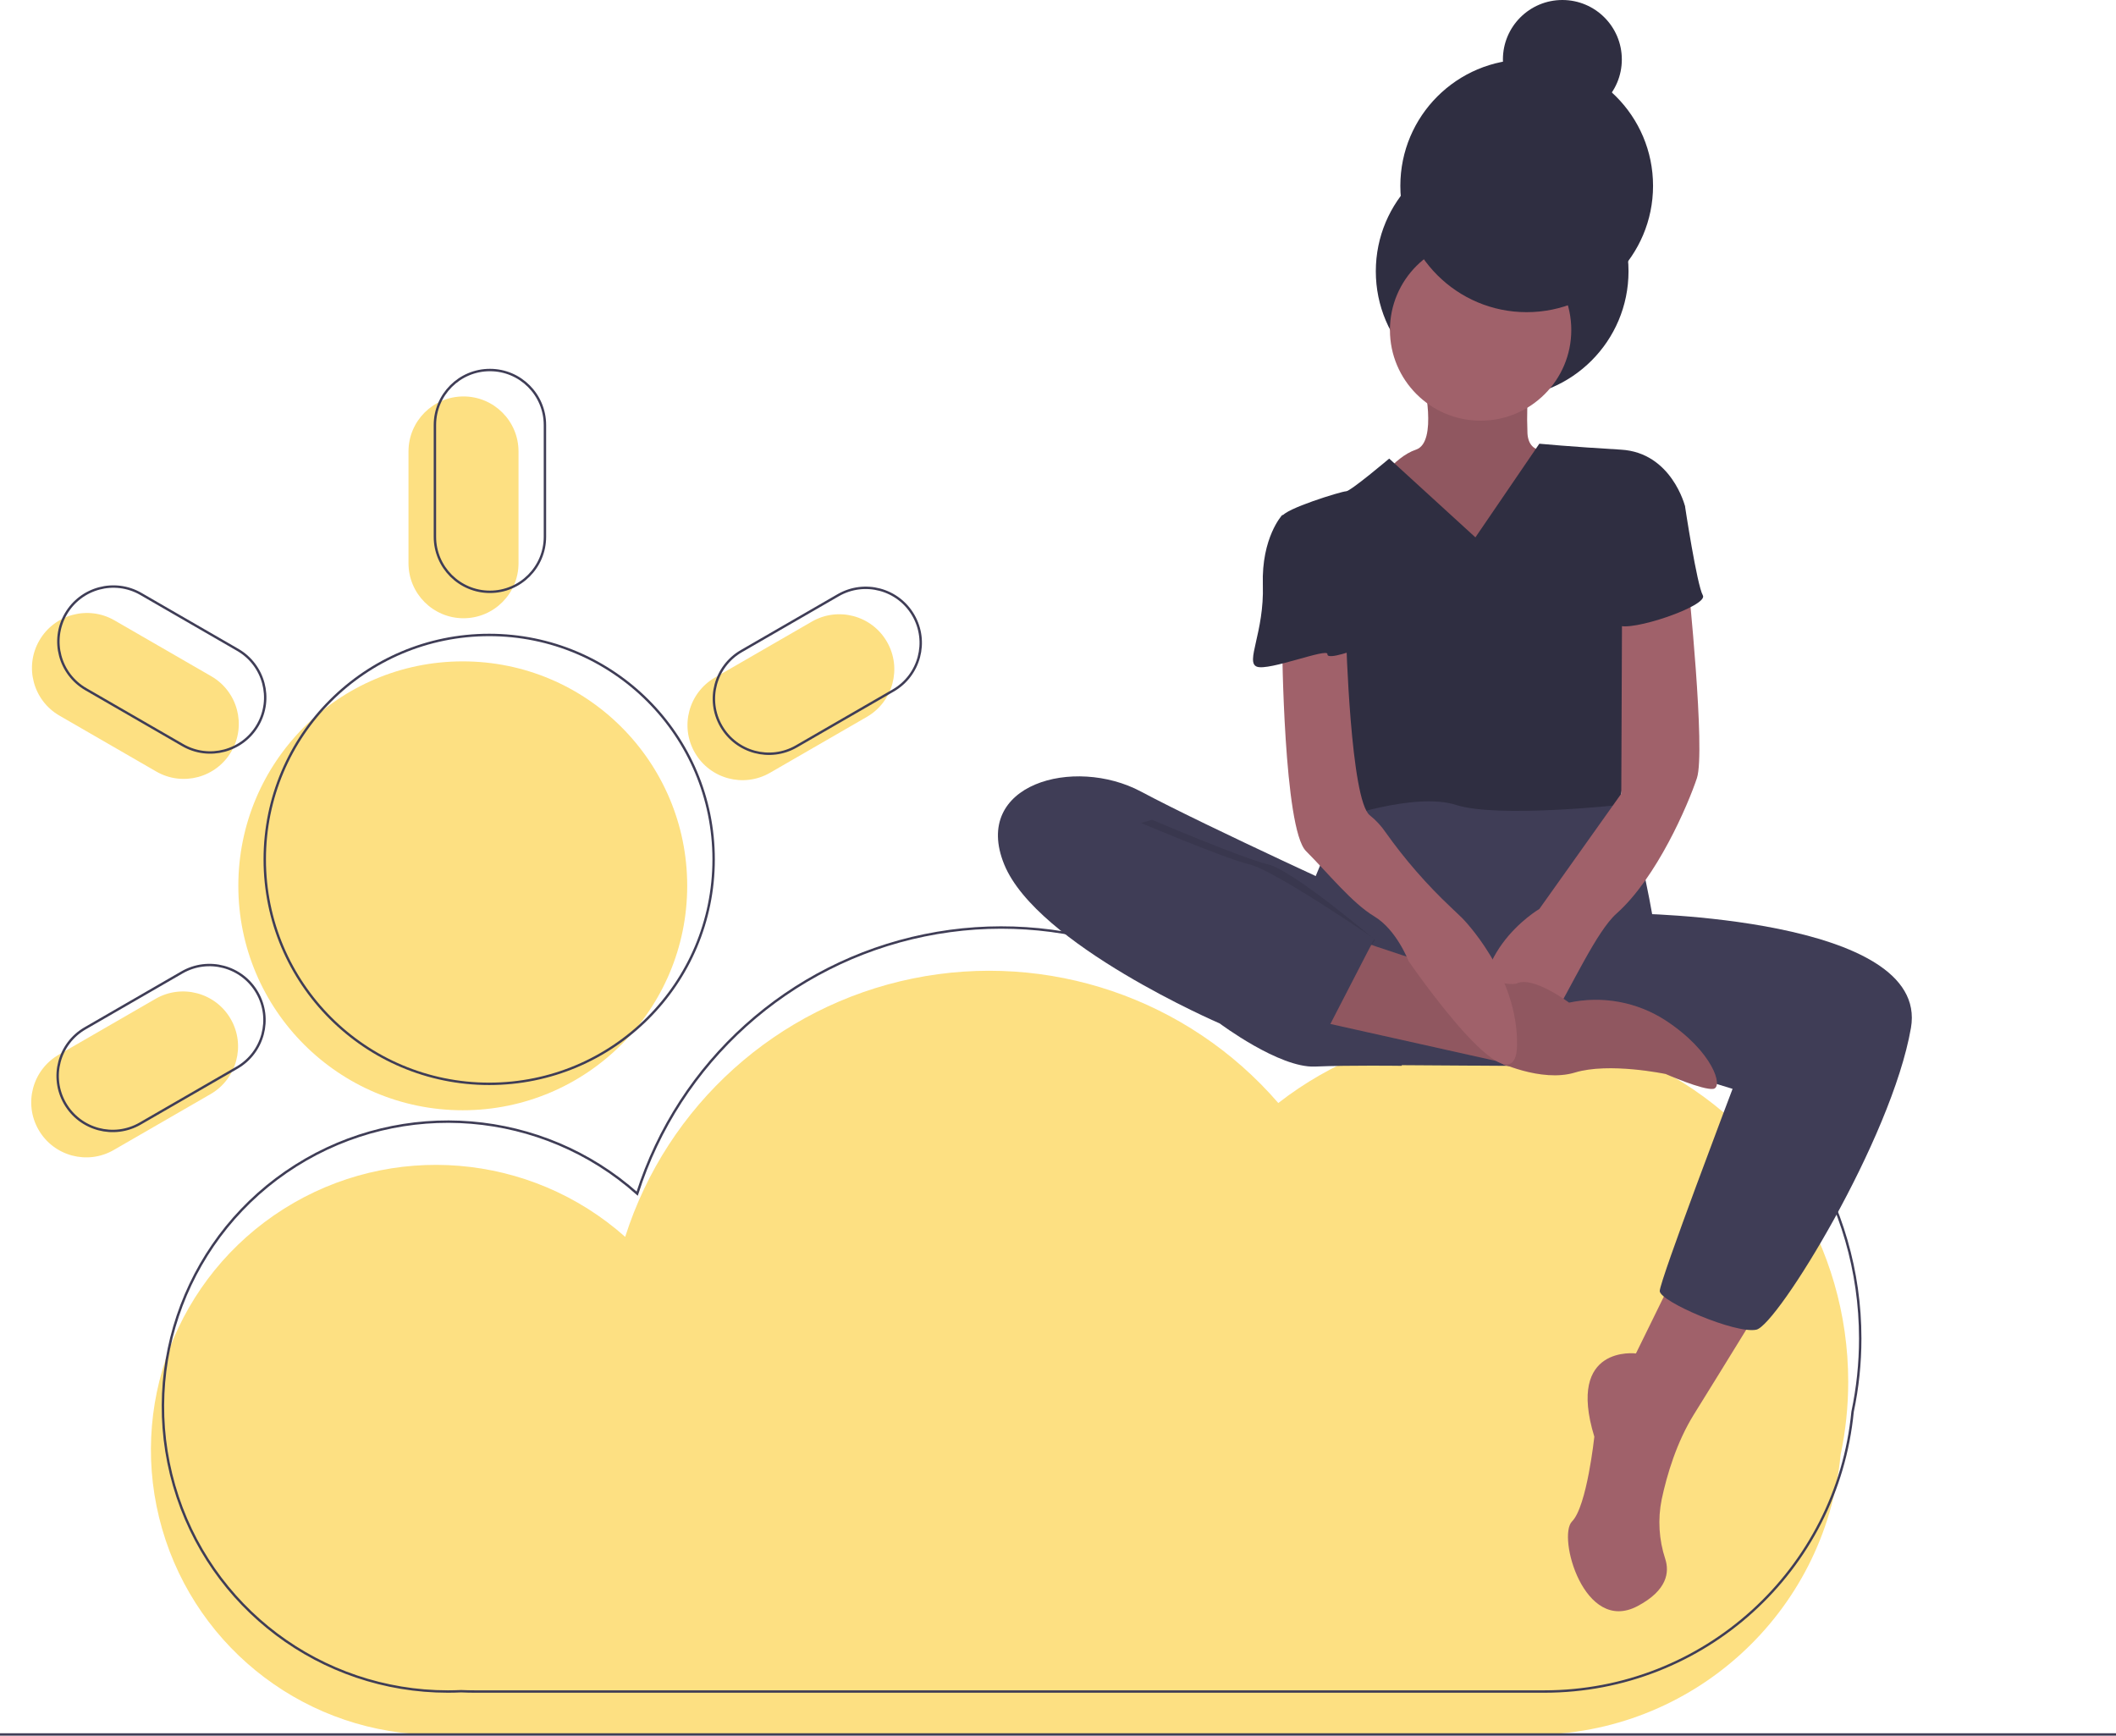
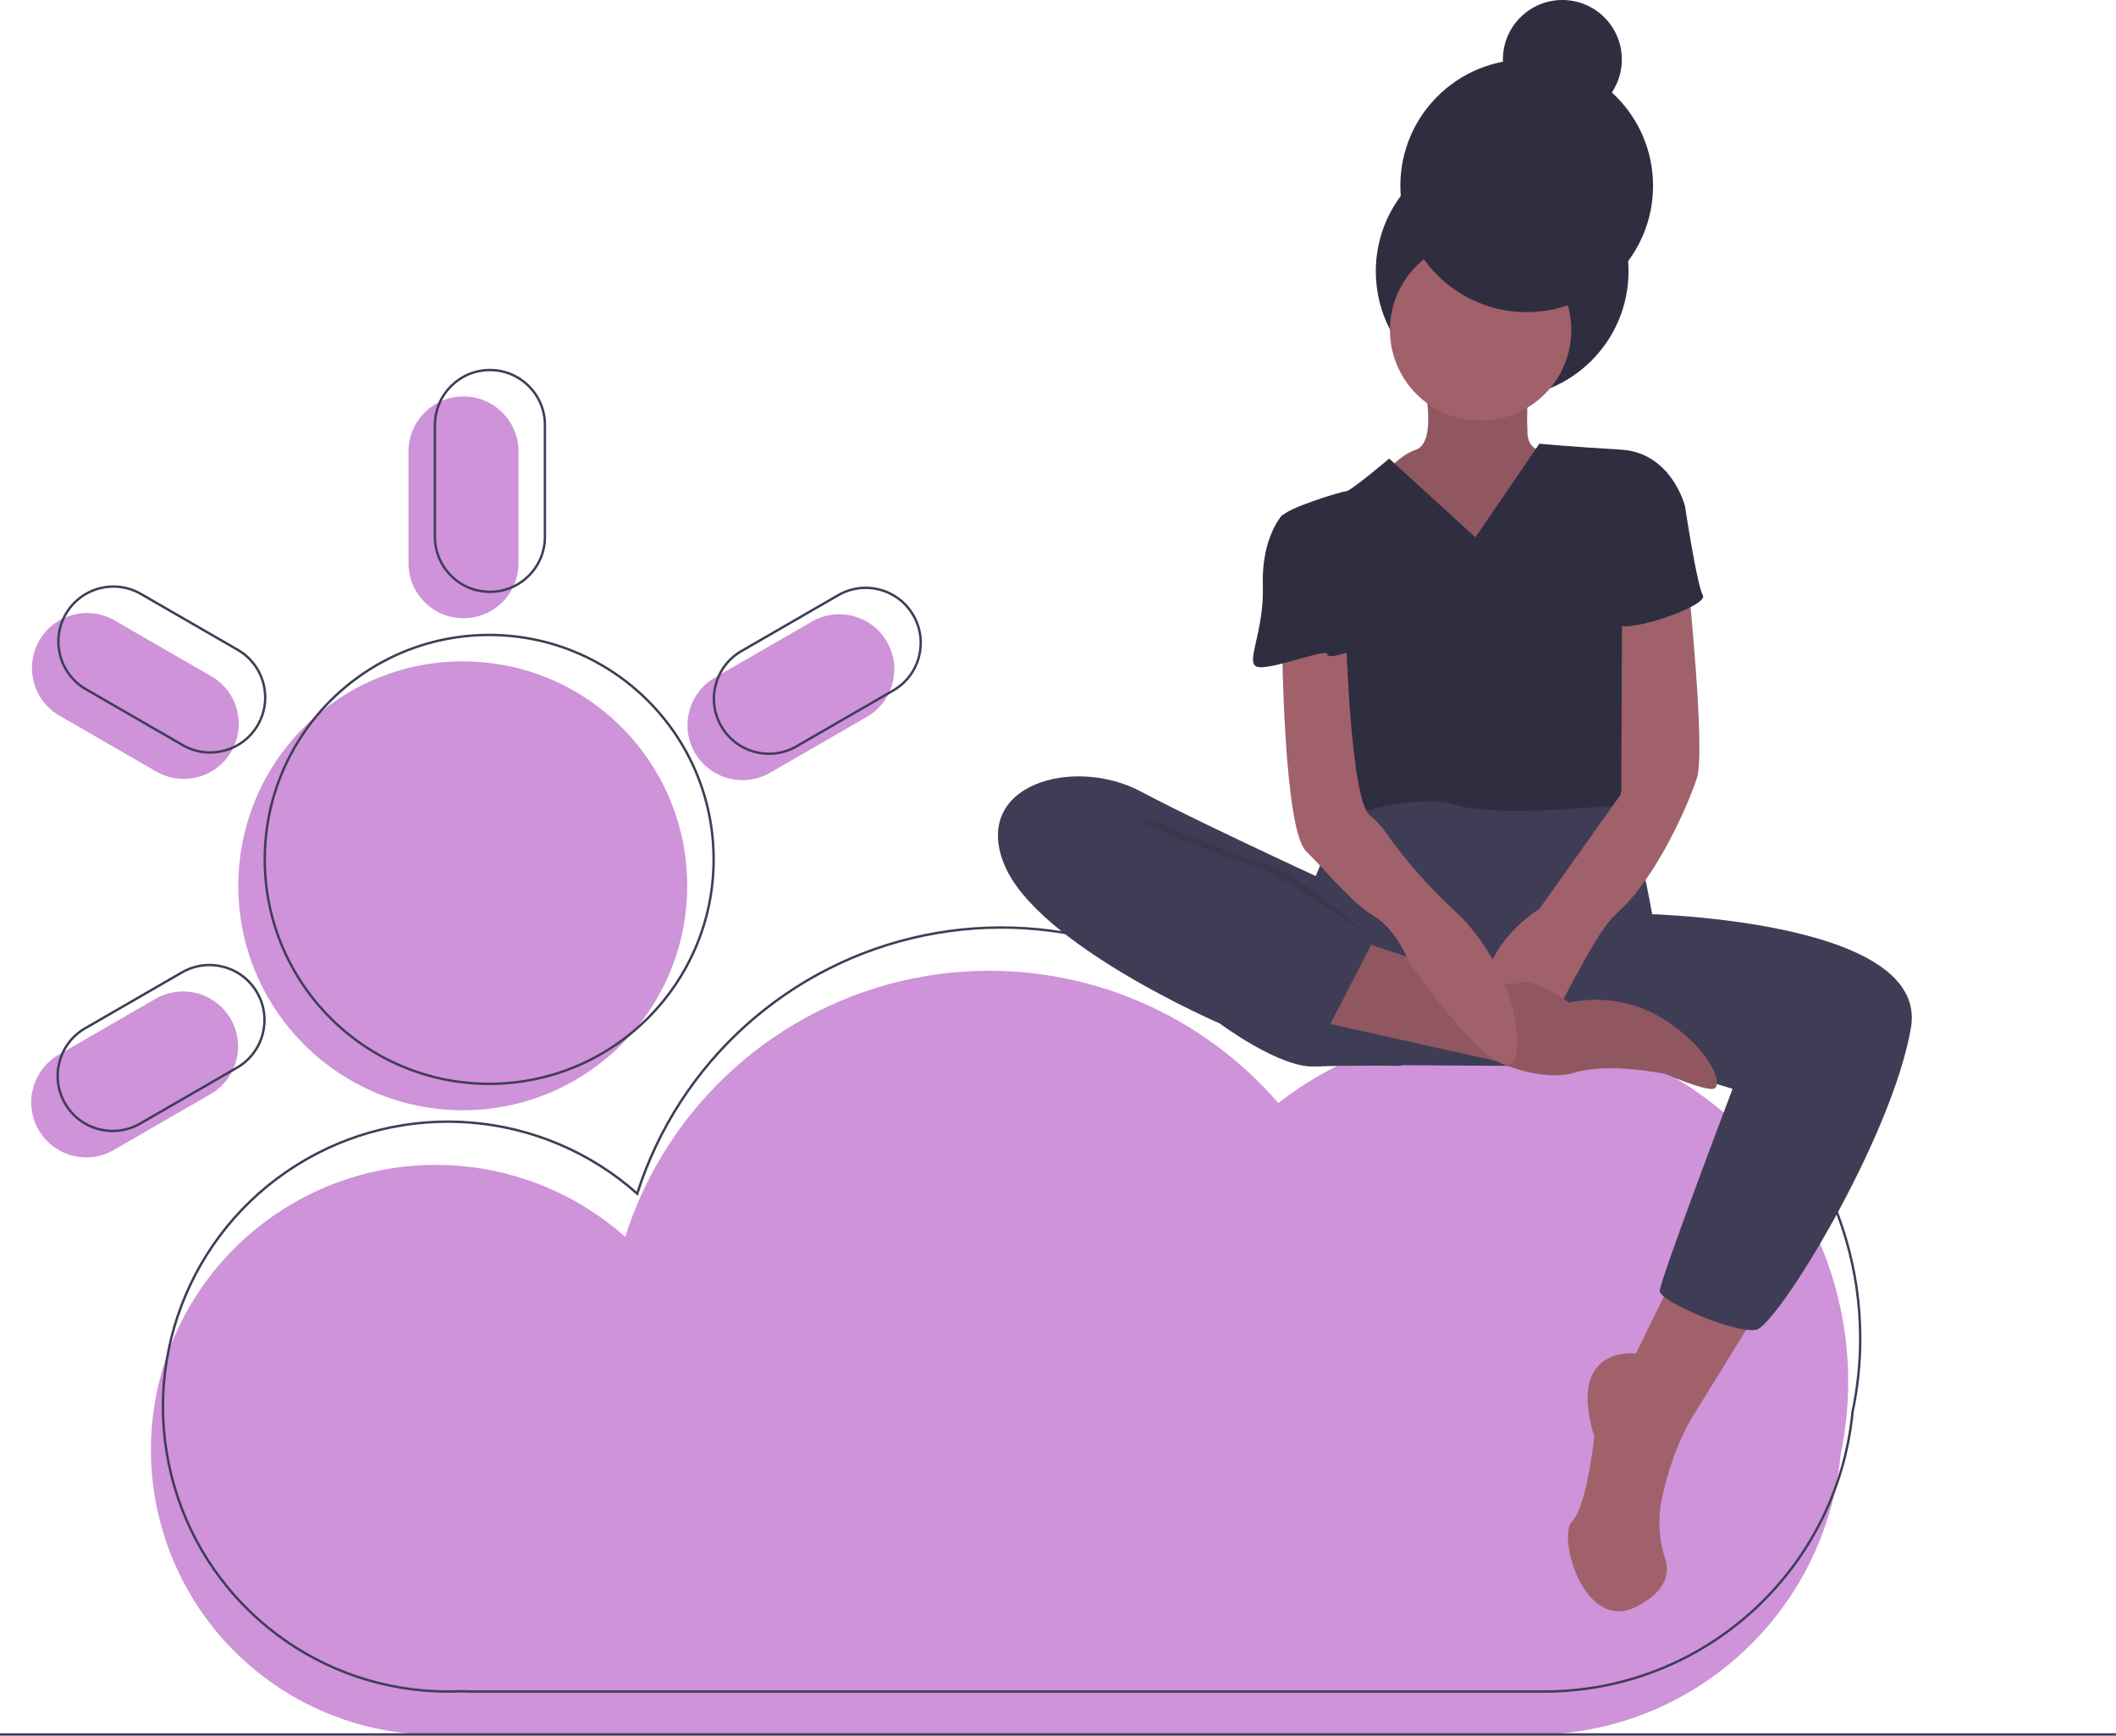
<svg xmlns="http://www.w3.org/2000/svg" id="b50c90a1-13f8-40ae-8a07-2cff909416b3" data-name="Layer 1" width="881" height="722.629" viewBox="0 0 881 722.629">
-   <path d="M929.008,664.122A147.008,147.008,0,0,0,691.72,548.103a159.073,159.073,0,0,0-271.922,55.727,118.634,118.634,0,1,0-78.817,207.299c1.844,0,3.676-.048,5.499-.131,1.883.082,3.774.131,5.676.131h445.319A128.963,128.963,0,0,0,925.827,694.642,147.587,147.587,0,0,0,929.008,664.122Z" transform="translate(-159.5 -88.8715)" fill="#fde082" />
+   <path d="M929.008,664.122A147.008,147.008,0,0,0,691.72,548.103a159.073,159.073,0,0,0-271.922,55.727,118.634,118.634,0,1,0-78.817,207.299c1.844,0,3.676-.048,5.499-.131,1.883.082,3.774.131,5.676.131h445.319A128.963,128.963,0,0,0,925.827,694.642,147.587,147.587,0,0,0,929.008,664.122Z" transform="translate(-159.5 -88.8715)" fill="#ce93d8" />
  <path d="M934.008,646.122A147.008,147.008,0,0,0,696.72,530.103a159.073,159.073,0,0,0-271.922,55.727,118.634,118.634,0,1,0-78.817,207.299c1.844,0,3.676-.048,5.499-.131,1.883.082,3.774.131,5.676.131h445.319A128.963,128.963,0,0,0,930.827,676.642,147.587,147.587,0,0,0,934.008,646.122Z" transform="translate(-159.5 -88.8715)" fill="none" stroke="#3f3d56" stroke-miterlimit="10" />
-   <circle cx="192.675" cy="368.803" r="93.445" fill="#fde082" />
-   <rect x="170.077" y="165.056" width="45.806" height="92.346" rx="22.903" fill="#fde082" />
-   <rect x="465.887" y="332.979" width="45.806" height="92.346" rx="22.903" transform="translate(413.2502 -322.6007) rotate(60)" fill="#fde082" />
-   <rect x="192.656" y="490.024" width="45.806" height="92.346" rx="22.903" transform="translate(-300.5212 902.1032) rotate(-120)" fill="#fde082" />
-   <rect x="192.961" y="332.45" width="45.806" height="92.346" rx="22.903" transform="translate(-379.4647 287.384) rotate(-60)" fill="#fde082" />
+   <circle cx="192.675" cy="368.803" r="93.445" fill="#ce93d8" />
+   <rect x="170.077" y="165.056" width="45.806" height="92.346" rx="22.903" fill="#ce93d8" />
+   <rect x="465.887" y="332.979" width="45.806" height="92.346" rx="22.903" transform="translate(413.2502 -322.6007) rotate(60)" fill="#ce93d8" />
+   <rect x="192.656" y="490.024" width="45.806" height="92.346" rx="22.903" transform="translate(-300.5212 902.1032) rotate(-120)" fill="#ce93d8" />
+   <rect x="192.961" y="332.45" width="45.806" height="92.346" rx="22.903" transform="translate(-379.4647 287.384) rotate(-60)" fill="#ce93d8" />
  <circle cx="203.675" cy="357.803" r="93.445" fill="none" stroke="#3f3d56" stroke-miterlimit="10" />
  <rect x="181.077" y="154.056" width="45.806" height="92.346" rx="22.903" fill="none" stroke="#3f3d56" stroke-miterlimit="10" />
  <rect x="476.887" y="321.979" width="45.806" height="92.346" rx="22.903" transform="translate(409.224 -337.627) rotate(60)" fill="none" stroke="#3f3d56" stroke-miterlimit="10" />
  <rect x="203.656" y="479.024" width="45.806" height="92.346" rx="22.903" transform="translate(-274.495 895.1295) rotate(-120)" fill="none" stroke="#3f3d56" stroke-miterlimit="10" />
  <rect x="203.961" y="321.45" width="45.806" height="92.346" rx="22.903" transform="translate(-364.4384 291.4103) rotate(-60)" fill="none" stroke="#3f3d56" stroke-miterlimit="10" />
  <path d="M856.722,619.573l-16.091,32.801s-29.088-3.713-17.329,34.658c0,0-3.094,29.088-9.283,35.277s4.951,47.036,27.231,35.277c12.533-6.614,13.316-14.208,11.602-19.586a48.53,48.53,0,0,1-1.505-24.878c2.236-10.47,6.264-23.86,13.421-35.373,14.235-22.899,27.85-45.179,27.85-45.179Z" transform="translate(-159.5 -88.8715)" fill="#a0616a" />
  <path d="M816.494,417.814s-35.277-8.665-47.036-2.476-46.417,6.808-46.417,6.808-29.088,47.036-22.28,71.173,35.277,38.99,35.277,38.99l95.929.619,15.472-63.127s-7.427-43.323-13.616-45.798S816.494,417.814,816.494,417.814Z" transform="translate(-159.5 -88.8715)" fill="#3f3d56" />
  <circle cx="625.43" cy="112.948" r="52.606" fill="#2f2e41" />
  <path d="M752.129,246.999s6.189,25.994-3.094,29.088-17.329,15.472-17.329,15.472l13.616,22.899,46.417,11.759,14.235-13.616,10.521-29.088L805.972,276.087s-9.902,3.094-10.521-6.808a165.033,165.033,0,0,1,.619-22.28Z" transform="translate(-159.5 -88.8715)" fill="#a0616a" />
  <path d="M752.129,246.999s6.189,25.994-3.094,29.088-17.329,15.472-17.329,15.472l13.616,22.899,46.417,11.759,14.235-13.616,10.521-29.088L805.972,276.087s-9.902,3.094-10.521-6.808a165.033,165.033,0,0,1,.619-22.28Z" transform="translate(-159.5 -88.8715)" opacity="0.1" />
  <circle cx="616.456" cy="137.395" r="37.753" fill="#a0616a" />
  <path d="M773.79,312.602,737.894,279.8S721.803,293.416,719.946,293.416s-25.994,7.427-26.612,10.521,21.042,35.896,21.042,35.896-4.951,24.137,0,34.658,1.238,55.7,1.238,55.7,32.801-11.759,50.13-6.189,68.078,0,68.078,0,7.427-47.655,4.332-53.844-3.713-41.466-3.713-41.466L861.054,299.605s-5.57-22.28-26.612-23.518-34.039-2.476-34.039-2.476Z" transform="translate(-159.5 -88.8715)" fill="#2f2e41" />
  <path d="M731.705,464.85s-69.316-31.564-97.166-46.417-70.554-3.094-56.938,30.326,89.74,66.222,89.74,66.222,24.756,18.567,39.609,17.948,36.205-.309,36.205-.309Z" transform="translate(-159.5 -88.8715)" fill="#3f3d56" />
  <path d="M838.774,469.182s124.398,1.238,116.352,47.655-55.7,123.779-64.365,125.636-40.228-11.759-40.228-16.091S880.859,542.212,880.859,542.212l-74.267-22.899Z" transform="translate(-159.5 -88.8715)" fill="#3f3d56" />
  <path d="M862.292,330.55s7.427,71.173,3.713,82.313S849.295,454.329,832.585,469.182s-40.228,89.74-53.225,53.844,21.042-55.7,21.042-55.7l34.121-48.006.321-78.126Z" transform="translate(-159.5 -88.8715)" fill="#a0616a" />
  <path d="M723.041,479.703s61.271,21.661,68.078,18.567,21.661,8.046,21.661,8.046a53.352,53.352,0,0,1,40.228,7.427C872.813,526.739,877.145,541.593,872.813,542.212s-19.805-6.189-19.805-6.189-23.518-4.951-37.753-.619-32.786-4.801-32.786-4.801l-75.52-16.86Z" transform="translate(-159.5 -88.8715)" fill="#a0616a" />
  <path d="M723.041,479.703s61.271,21.661,68.078,18.567,21.661,8.046,21.661,8.046a53.352,53.352,0,0,1,40.228,7.427C872.813,526.739,877.145,541.593,872.813,542.212s-19.805-6.189-19.805-6.189-23.518-4.951-37.753-.619-32.786-4.801-32.786-4.801l-75.52-16.86Z" transform="translate(-159.5 -88.8715)" opacity="0.1" />
  <path d="M693.334,357.162s.619,76.743,9.902,86.026,19.186,21.661,28.469,27.231,14.235,18.567,14.235,18.567,44.56,64.984,45.179,35.277-22.899-53.225-22.899-53.225l-4.603-4.383a209.084,209.084,0,0,1-27.182-31.201,32.533,32.533,0,0,0-6.587-7.119c-8.046-6.189-9.902-74.267-9.902-74.267Z" transform="translate(-159.5 -88.8715)" fill="#a0616a" />
  <path d="M848.057,292.178,861.054,299.605s4.951,32.801,7.427,37.134-30.326,15.472-35.277,12.378-7.427-33.42-7.427-33.42Z" transform="translate(-159.5 -88.8715)" fill="#2f2e41" />
  <path d="M701.379,303.318h-8.046s-8.665,9.283-8.046,29.088-7.427,32.182-2.476,34.039,29.647-7.971,29.368-5.223,12.717-2.203,12.717-2.203l-8.665-32.801Z" transform="translate(-159.5 -88.8715)" fill="#2f2e41" />
  <path d="M639.181,430.192s37.753,16.091,48.274,18.567S731.981,480.202,731.981,480.202l-23.212,35.247s-23.79-2.945-36.787-5.42-90.359-53.844-77.362-62.508S639.181,430.192,639.181,430.192Z" transform="translate(-159.5 -88.8715)" opacity="0.1" />
  <path d="M631.444,430.192s37.753,16.091,48.274,18.567,51.987,30.945,51.987,30.945l-20.424,39.609s-34.039-6.808-47.036-9.283-90.359-53.844-77.362-62.508S631.444,430.192,631.444,430.192Z" transform="translate(-159.5 -88.8715)" fill="#3f3d56" />
  <circle cx="635.642" cy="77.362" r="52.606" fill="#2f2e41" />
  <circle cx="650.495" cy="24.756" r="24.756" fill="#2f2e41" />
  <line y1="722.129" x2="881" y2="722.129" fill="none" stroke="#3f3d56" stroke-miterlimit="10" />
</svg>
